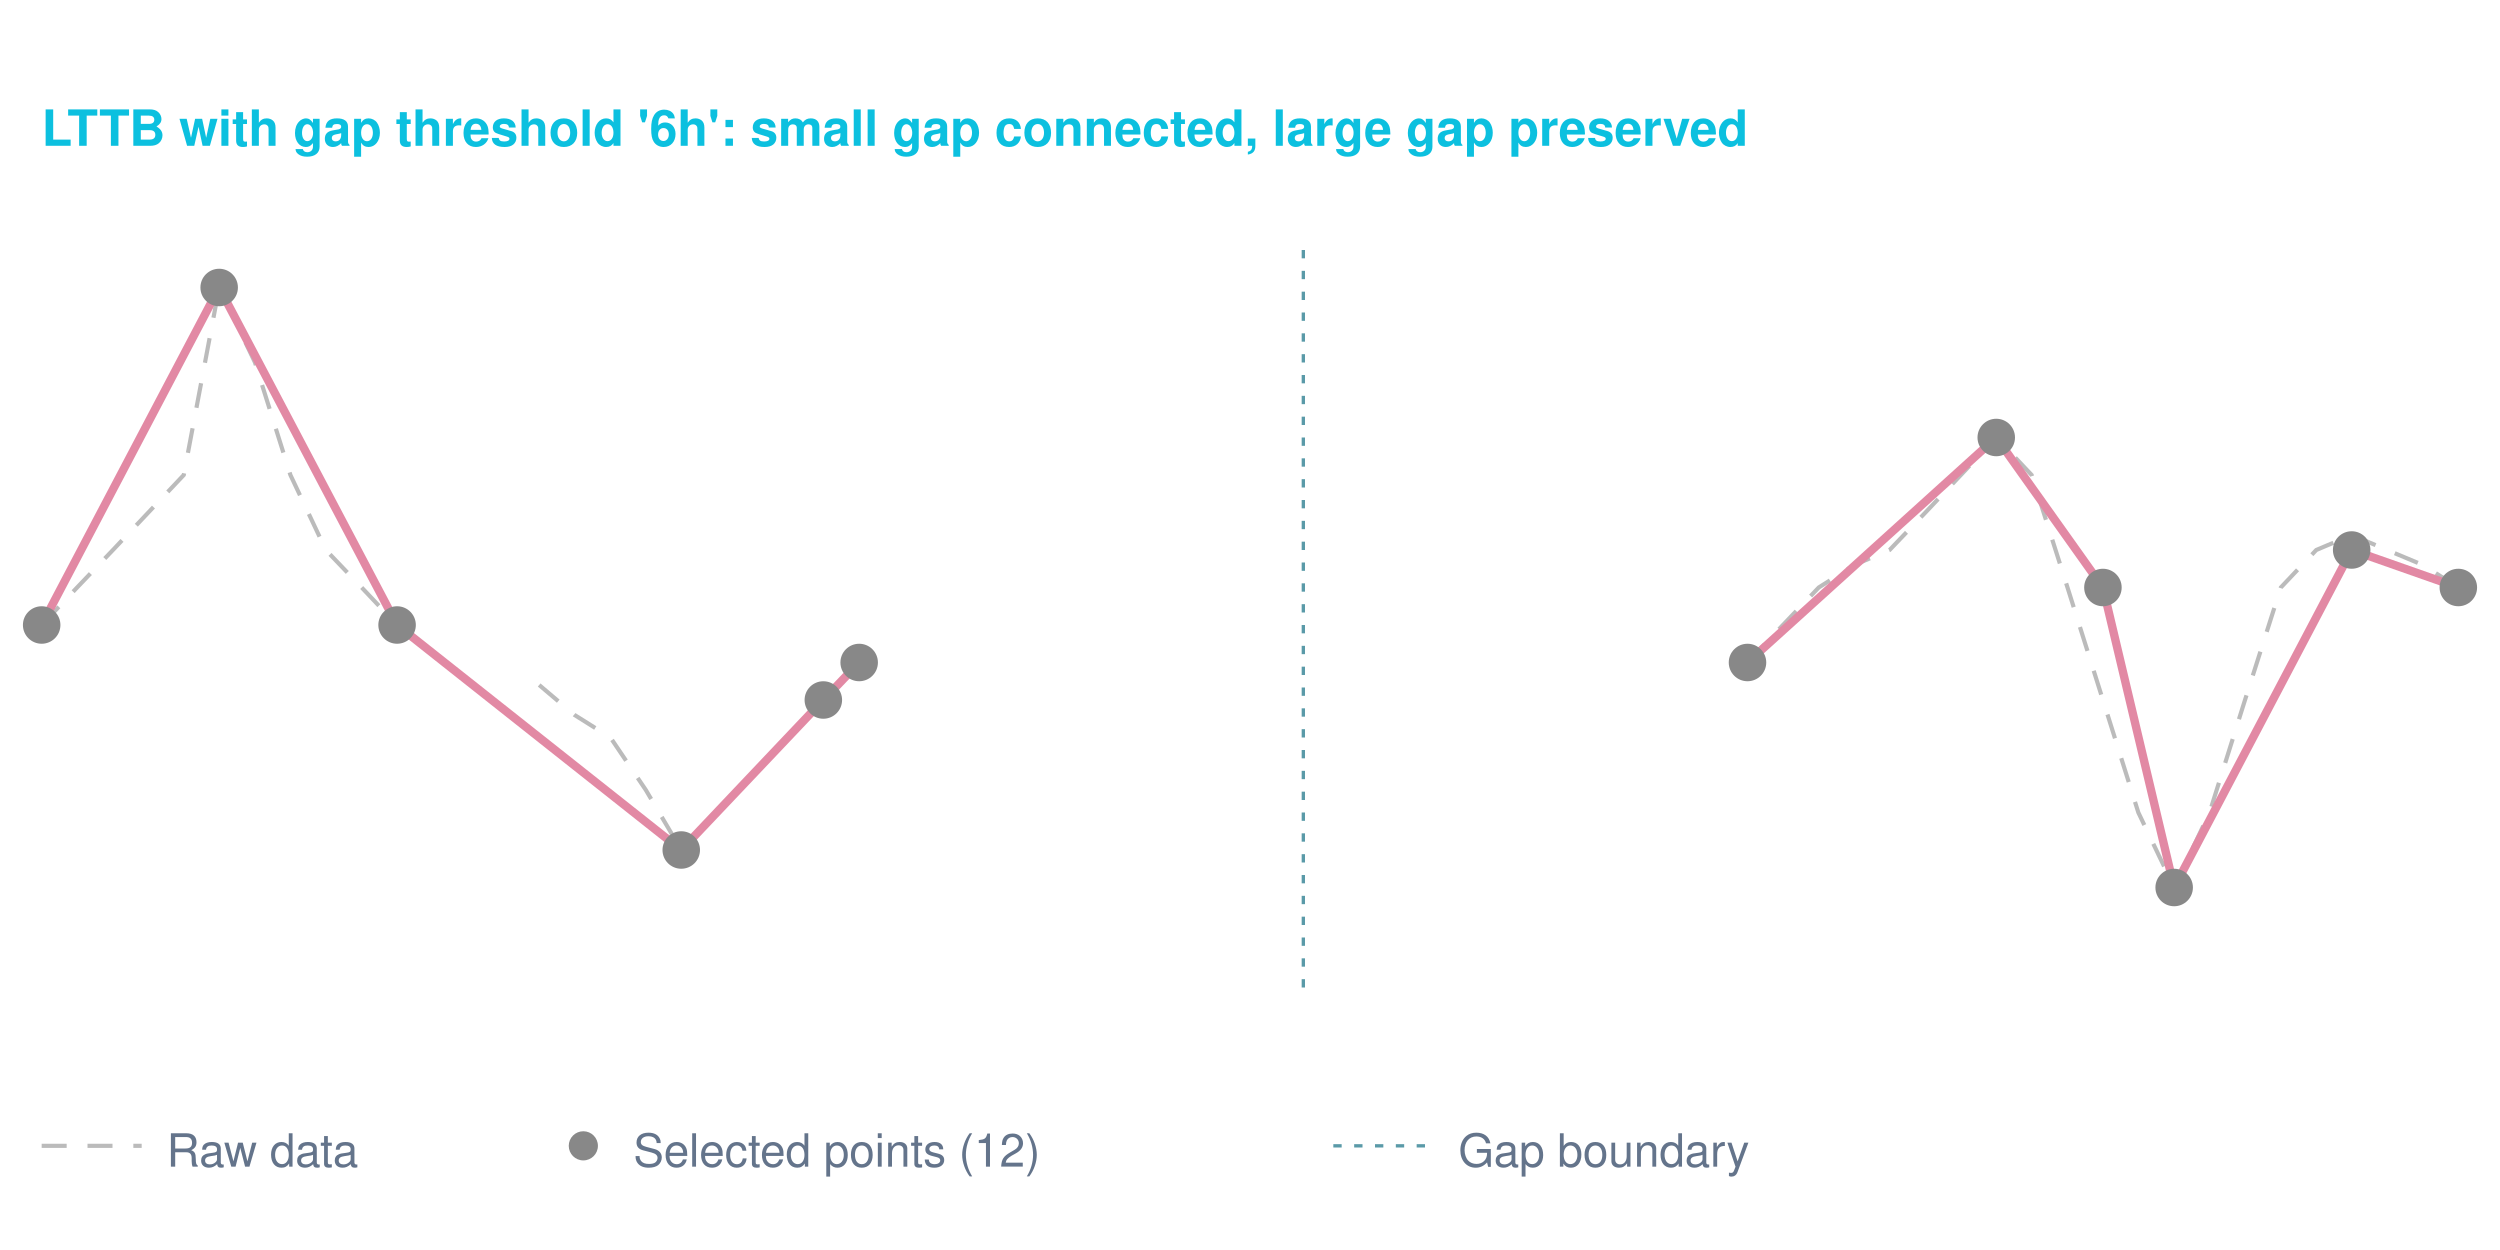
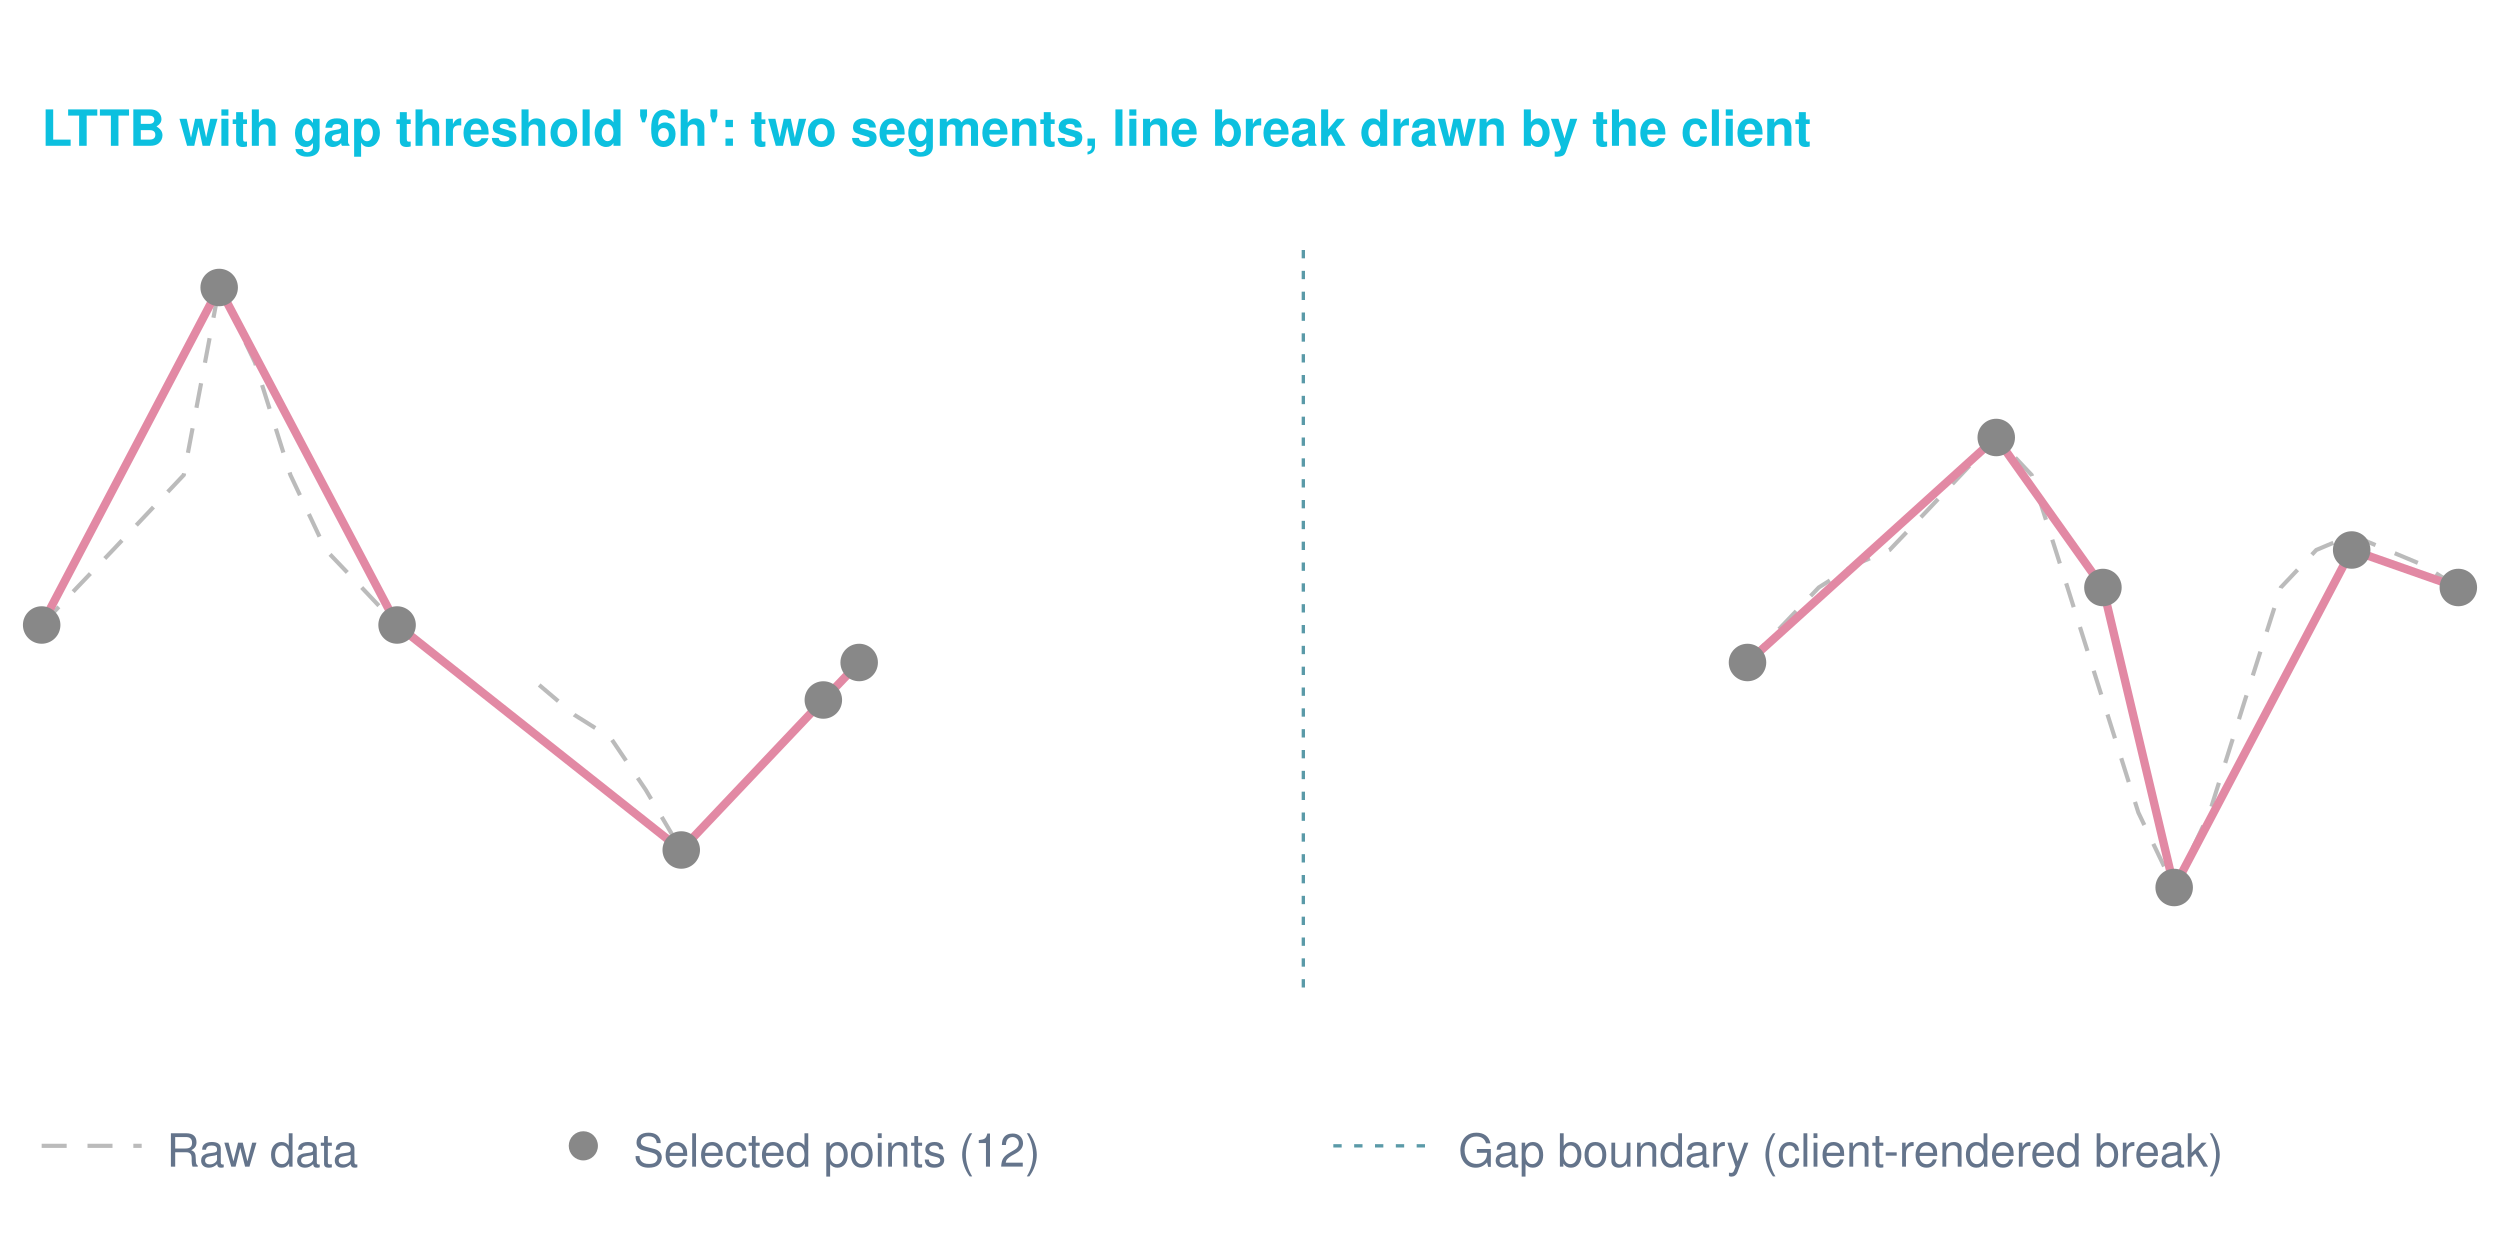
<svg xmlns="http://www.w3.org/2000/svg" viewBox="0 0 600 300" width="1400" height="700" font-family="-apple-system, BlinkMacSystemFont, 'Segoe UI', Helvetica, Arial, sans-serif" role="img">
  <style>
  .t { font-size: 12px; font-weight: 600; }
  .l { font-size: 11px; }
  .ref { stroke-width: 1.0; stroke-dasharray: 6 5; fill: none; }
  .bk { stroke-width: 0.8; stroke-dasharray: 2 3; }
  .t { fill: #0cc0df; }
  .l { fill: #64748b; }
  .ref { stroke: #bbb; }
  .bk { stroke: #5a9aa8; }
  .sep { stroke: #ccc; }
  @media (prefers-color-scheme: dark) {
    .t { fill: #0cc0df; }
    .l { fill: #b1b5d3; }
    .ref { stroke: #555; }
    .bk { stroke: #2a7a8a; }
    .sep { stroke: #3a3a3a; }
  }
</style>
-   <text class="t" x="10" y="35">LTTB with gap threshold '6h': small gap connected, large gap preserved</text>
+   <text class="t" x="10" y="35">LTTB with gap threshold '6h': two segments, line break drawn by the client</text>
  <line class="bk" x1="312.8" y1="60" x2="312.8" y2="240" />
  <polyline class="ref" points="10.0,150.0 18.5,141.0 27.1,132.0 35.6,123.0 44.1,114.0 52.6,69.0 61.2,87.0 69.7,114.0 78.2,132.0 86.8,141.0 95.3,150.0" />
  <polyline class="ref" points="129.4,164.4 137.9,171.6 146.5,177.0 155.0,189.6 163.5,204.0 172.1,195.0 180.6,186.0 189.1,177.0 197.6,168.0 206.2,159.0" />
  <polyline class="ref" points="419.4,159.0 427.9,150.0 436.5,141.0 445.0,135.6 453.5,132.0 462.1,123.0 470.6,114.0 479.1,105.0 487.6,114.0 496.2,141.0 504.7,168.0 513.2,195.0 521.8,213.0 530.3,195.0 538.8,168.0 547.4,141.0 555.9,132.0 564.4,128.4 572.9,132.0 581.5,135.6 590.0,141.0" />
  <polyline points="10.0,150.0 52.6,69.0 95.3,150.0 163.5,204.0 197.6,168.0 206.2,159.0" fill="none" stroke="#e289a4" stroke-width="2.0" />
  <polyline points="419.4,159.0 479.1,105.0 504.7,141.0 521.8,213.0 564.4,132.0 590.0,141.0" fill="none" stroke="#e289a4" stroke-width="2.0" />
  <circle cx="10.0" cy="150.0" r="4.5" fill="#888" />
  <circle cx="52.6" cy="69.0" r="4.5" fill="#888" />
  <circle cx="95.3" cy="150.0" r="4.5" fill="#888" />
  <circle cx="163.5" cy="204.0" r="4.5" fill="#888" />
  <circle cx="197.6" cy="168.0" r="4.5" fill="#888" />
  <circle cx="206.2" cy="159.0" r="4.5" fill="#888" />
  <circle cx="419.4" cy="159.0" r="4.5" fill="#888" />
  <circle cx="479.1" cy="105.0" r="4.5" fill="#888" />
  <circle cx="504.7" cy="141.0" r="4.5" fill="#888" />
  <circle cx="521.8" cy="213.0" r="4.5" fill="#888" />
  <circle cx="564.4" cy="132.0" r="4.5" fill="#888" />
  <circle cx="590.0" cy="141.0" r="4.5" fill="#888" />
  <line class="ref" x1="10" y1="275" x2="34" y2="275" />
  <text class="l" x="40" y="280">Raw data</text>
  <circle cx="140" cy="275" r="3.5" fill="#888" />
  <text class="l" x="152" y="280">Selected points (12)</text>
  <line class="bk" x1="320" y1="275" x2="344" y2="275" />
-   <text class="l" x="350" y="280">Gap boundary</text>
+   <text class="l" x="350" y="280">Gap boundary (client-rendered break)</text>
</svg>
